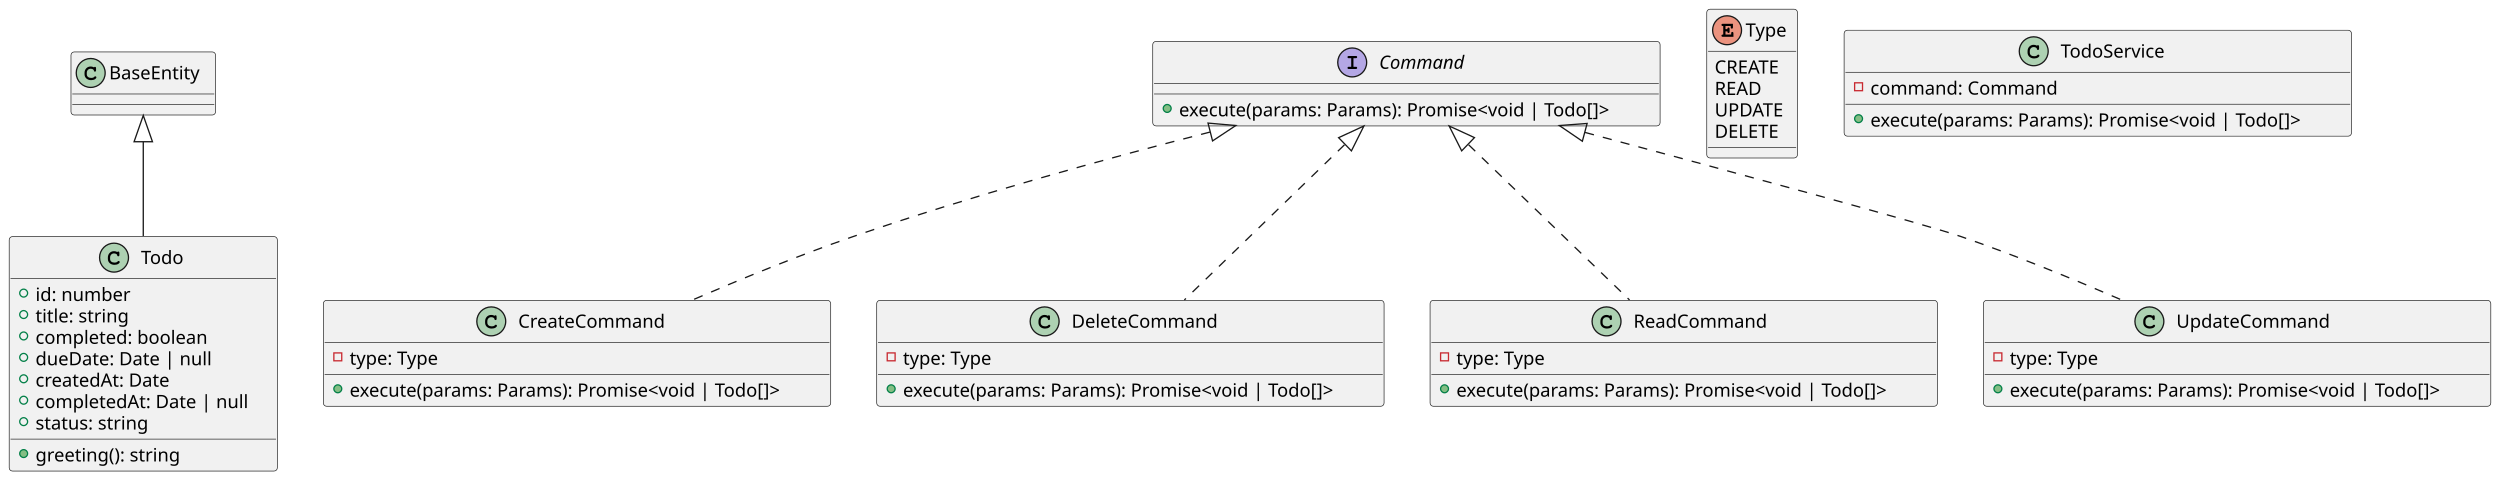
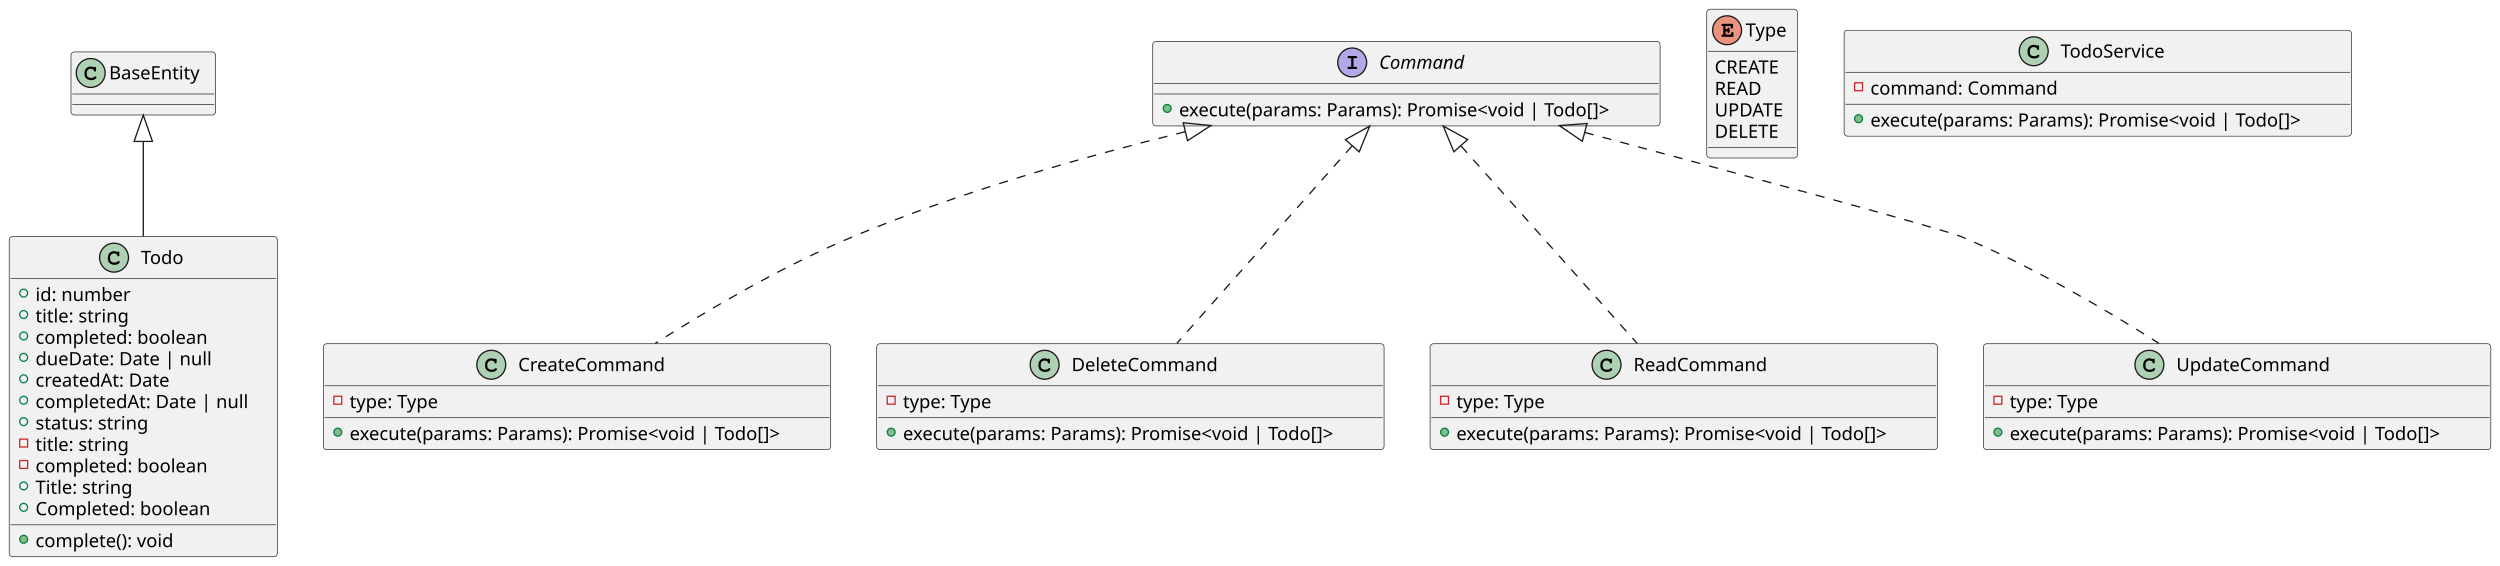
- <svg xmlns="http://www.w3.org/2000/svg" contentStyleType="text/css" height="365px" preserveAspectRatio="none" style="width:1902px;height:365px;background:#FFFFFF;" version="1.1" viewBox="0 0 1902 365" width="1902px" zoomAndPan="magnify">
+ <svg xmlns="http://www.w3.org/2000/svg" contentStyleType="text/css" height="430px" preserveAspectRatio="none" style="width:1902px;height:430px;background:#FFFFFF;" version="1.1" viewBox="0 0 1902 430" width="1902px" zoomAndPan="magnify">
  <defs />
  <g>
    <g id="elem_Todo">
-       <rect codeLine="39" fill="#F1F1F1" height="178.375" id="Todo" rx="2.5" ry="2.5" style="stroke:#181818;stroke-width:0.5;" width="204" x="7" y="180" />
+       <rect codeLine="39" fill="#F1F1F1" height="243.562" id="Todo" rx="2.5" ry="2.5" style="stroke:#181818;stroke-width:0.5;" width="204" x="7" y="180" />
      <ellipse cx="86.75" cy="196" fill="#ADD1B2" rx="11" ry="11" style="stroke:#181818;stroke-width:1.0;" />
      <path d="M89.094,191.672 C88.156,191.234 87.562,191.094 86.688,191.094 C84.062,191.094 82.062,193.172 82.062,195.891 L82.062,197.016 C82.062,199.594 84.172,201.484 87.062,201.484 C88.281,201.484 89.438,201.188 90.188,200.641 C90.766,200.234 91.094,199.781 91.094,199.391 C91.094,198.938 90.703,198.547 90.234,198.547 C90.016,198.547 89.812,198.625 89.625,198.812 C89.172,199.297 89.172,199.297 88.984,199.391 C88.562,199.656 87.875,199.781 87.109,199.781 C85.062,199.781 83.766,198.688 83.766,196.984 L83.766,195.891 C83.766,194.109 85.016,192.797 86.75,192.797 C87.328,192.797 87.938,192.953 88.406,193.203 C88.891,193.484 89.062,193.703 89.156,194.109 C89.219,194.516 89.25,194.641 89.391,194.766 C89.531,194.906 89.766,195.016 89.984,195.016 C90.25,195.016 90.516,194.875 90.688,194.656 C90.797,194.5 90.828,194.312 90.828,193.891 L90.828,192.469 C90.828,192.031 90.812,191.906 90.719,191.75 C90.562,191.484 90.281,191.344 89.984,191.344 C89.688,191.344 89.484,191.438 89.266,191.75 L89.094,191.672 Z " fill="#000000" />
      <text fill="#000000" font-family="sans-serif" font-size="14" lengthAdjust="spacing" textLength="36" x="107.25" y="200.847">Todo</text>
      <line style="stroke:#181818;stroke-width:0.5;" x1="8" x2="210" y1="212" y2="212" />
      <ellipse cx="18" cy="223" fill="none" rx="3" ry="3" style="stroke:#038048;stroke-width:1.0;" />
      <text fill="#000000" font-family="sans-serif" font-size="14" lengthAdjust="spacing" textLength="78" x="27" y="228.995">id: number</text>
      <ellipse cx="18" cy="239.297" fill="none" rx="3" ry="3" style="stroke:#038048;stroke-width:1.0;" />
      <text fill="#000000" font-family="sans-serif" font-size="14" lengthAdjust="spacing" textLength="82" x="27" y="245.292">title: string</text>
      <ellipse cx="18" cy="255.594" fill="none" rx="3" ry="3" style="stroke:#038048;stroke-width:1.0;" />
      <text fill="#000000" font-family="sans-serif" font-size="14" lengthAdjust="spacing" textLength="146" x="27" y="261.589">completed: boolean</text>
      <ellipse cx="18" cy="271.891" fill="none" rx="3" ry="3" style="stroke:#038048;stroke-width:1.0;" />
      <text fill="#000000" font-family="sans-serif" font-size="14" lengthAdjust="spacing" textLength="143" x="27" y="277.886">dueDate: Date | null</text>
      <ellipse cx="18" cy="288.188" fill="none" rx="3" ry="3" style="stroke:#038048;stroke-width:1.0;" />
      <text fill="#000000" font-family="sans-serif" font-size="14" lengthAdjust="spacing" textLength="117" x="27" y="294.183">createdAt: Date</text>
      <ellipse cx="18" cy="304.484" fill="none" rx="3" ry="3" style="stroke:#038048;stroke-width:1.0;" />
      <text fill="#000000" font-family="sans-serif" font-size="14" lengthAdjust="spacing" textLength="178" x="27" y="310.479">completedAt: Date | null</text>
      <ellipse cx="18" cy="320.781" fill="none" rx="3" ry="3" style="stroke:#038048;stroke-width:1.0;" />
      <text fill="#000000" font-family="sans-serif" font-size="14" lengthAdjust="spacing" textLength="95" x="27" y="326.776">status: string</text>
-       <line style="stroke:#181818;stroke-width:0.5;" x1="8" x2="210" y1="334.078" y2="334.078" />
-       <ellipse cx="18" cy="345.078" fill="#84BE84" rx="3" ry="3" style="stroke:#038048;stroke-width:1.0;" />
-       <text fill="#000000" font-family="sans-serif" font-size="14" lengthAdjust="spacing" textLength="123" x="27" y="351.073">greeting(): string</text>
+       <rect fill="none" height="6" style="stroke:#C82930;stroke-width:1.0;" width="6" x="15" y="334.078" />
+       <text fill="#000000" font-family="sans-serif" font-size="14" lengthAdjust="spacing" textLength="82" x="27" y="343.073">title: string</text>
+       <rect fill="none" height="6" style="stroke:#C82930;stroke-width:1.0;" width="6" x="15" y="350.375" />
+       <text fill="#000000" font-family="sans-serif" font-size="14" lengthAdjust="spacing" textLength="146" x="27" y="359.37">completed: boolean</text>
+       <ellipse cx="18" cy="369.672" fill="none" rx="3" ry="3" style="stroke:#038048;stroke-width:1.0;" />
+       <text fill="#000000" font-family="sans-serif" font-size="14" lengthAdjust="spacing" textLength="84" x="27" y="375.667">Title: string</text>
+       <ellipse cx="18" cy="385.969" fill="none" rx="3" ry="3" style="stroke:#038048;stroke-width:1.0;" />
+       <text fill="#000000" font-family="sans-serif" font-size="14" lengthAdjust="spacing" textLength="148" x="27" y="391.964">Completed: boolean</text>
+       <line style="stroke:#181818;stroke-width:0.5;" x1="8" x2="210" y1="399.266" y2="399.266" />
+       <ellipse cx="18" cy="410.266" fill="#84BE84" rx="3" ry="3" style="stroke:#038048;stroke-width:1.0;" />
+       <text fill="#000000" font-family="sans-serif" font-size="14" lengthAdjust="spacing" textLength="119" x="27" y="416.261">complete(): void</text>
    </g>
    <g id="elem_BaseEntity">
      <rect fill="#F1F1F1" height="48" id="BaseEntity" rx="2.5" ry="2.5" style="stroke:#181818;stroke-width:0.5;" width="110" x="54" y="39.5" />
      <ellipse cx="69" cy="55.5" fill="#ADD1B2" rx="11" ry="11" style="stroke:#181818;stroke-width:1.0;" />
      <path d="M71.344,51.172 C70.406,50.734 69.812,50.594 68.938,50.594 C66.312,50.594 64.312,52.672 64.312,55.391 L64.312,56.516 C64.312,59.094 66.422,60.984 69.312,60.984 C70.531,60.984 71.688,60.688 72.438,60.141 C73.016,59.734 73.344,59.281 73.344,58.891 C73.344,58.438 72.953,58.047 72.484,58.047 C72.266,58.047 72.062,58.125 71.875,58.312 C71.422,58.797 71.422,58.797 71.234,58.891 C70.812,59.156 70.125,59.281 69.359,59.281 C67.312,59.281 66.016,58.188 66.016,56.484 L66.016,55.391 C66.016,53.609 67.266,52.297 69,52.297 C69.578,52.297 70.188,52.453 70.656,52.703 C71.141,52.984 71.312,53.203 71.406,53.609 C71.469,54.016 71.5,54.141 71.641,54.266 C71.781,54.406 72.016,54.516 72.234,54.516 C72.5,54.516 72.766,54.375 72.938,54.156 C73.047,54 73.078,53.812 73.078,53.391 L73.078,51.969 C73.078,51.531 73.062,51.406 72.969,51.25 C72.812,50.984 72.531,50.844 72.234,50.844 C71.938,50.844 71.734,50.938 71.516,51.25 L71.344,51.172 Z " fill="#000000" />
      <text fill="#000000" font-family="sans-serif" font-size="14" lengthAdjust="spacing" textLength="78" x="83" y="60.347">BaseEntity</text>
      <line style="stroke:#181818;stroke-width:0.5;" x1="55" x2="163" y1="71.5" y2="71.5" />
      <line style="stroke:#181818;stroke-width:0.5;" x1="55" x2="163" y1="79.5" y2="79.5" />
    </g>
    <g id="elem_CreateCommand">
-       <rect codeLine="10" fill="#F1F1F1" height="80.594" id="CreateCommand" rx="2.5" ry="2.5" style="stroke:#181818;stroke-width:0.5;" width="386" x="246" y="228.5" />
-       <ellipse cx="373.75" cy="244.5" fill="#ADD1B2" rx="11" ry="11" style="stroke:#181818;stroke-width:1.0;" />
-       <path d="M376.094,240.172 C375.156,239.734 374.562,239.594 373.688,239.594 C371.062,239.594 369.062,241.672 369.062,244.391 L369.062,245.516 C369.062,248.094 371.172,249.984 374.062,249.984 C375.281,249.984 376.438,249.688 377.188,249.141 C377.766,248.734 378.094,248.281 378.094,247.891 C378.094,247.438 377.703,247.047 377.234,247.047 C377.016,247.047 376.812,247.125 376.625,247.312 C376.172,247.797 376.172,247.797 375.984,247.891 C375.562,248.156 374.875,248.281 374.109,248.281 C372.062,248.281 370.766,247.188 370.766,245.484 L370.766,244.391 C370.766,242.609 372.016,241.297 373.75,241.297 C374.328,241.297 374.938,241.453 375.406,241.703 C375.891,241.984 376.062,242.203 376.156,242.609 C376.219,243.016 376.25,243.141 376.391,243.266 C376.531,243.406 376.766,243.516 376.984,243.516 C377.25,243.516 377.516,243.375 377.688,243.156 C377.797,243 377.828,242.812 377.828,242.391 L377.828,240.969 C377.828,240.531 377.812,240.406 377.719,240.25 C377.562,239.984 377.281,239.844 376.984,239.844 C376.688,239.844 376.484,239.938 376.266,240.25 L376.094,240.172 Z " fill="#000000" />
-       <text fill="#000000" font-family="sans-serif" font-size="14" lengthAdjust="spacing" textLength="122" x="394.25" y="249.347">CreateCommand</text>
-       <line style="stroke:#181818;stroke-width:0.5;" x1="247" x2="631" y1="260.5" y2="260.5" />
-       <rect fill="none" height="6" style="stroke:#C82930;stroke-width:1.0;" width="6" x="254" y="268.5" />
-       <text fill="#000000" font-family="sans-serif" font-size="14" lengthAdjust="spacing" textLength="79" x="266" y="277.495">type: Type</text>
-       <line style="stroke:#181818;stroke-width:0.5;" x1="247" x2="631" y1="284.797" y2="284.797" />
-       <ellipse cx="257" cy="295.797" fill="#84BE84" rx="3" ry="3" style="stroke:#038048;stroke-width:1.0;" />
-       <text fill="#000000" font-family="sans-serif" font-size="14" lengthAdjust="spacing" textLength="360" x="266" y="301.792">execute(params: Params): Promise&lt;void | Todo[]&gt;</text>
+       <rect codeLine="10" fill="#F1F1F1" height="80.594" id="CreateCommand" rx="2.5" ry="2.5" style="stroke:#181818;stroke-width:0.5;" width="386" x="246" y="261.5" />
+       <ellipse cx="373.75" cy="277.5" fill="#ADD1B2" rx="11" ry="11" style="stroke:#181818;stroke-width:1.0;" />
+       <path d="M376.094,273.172 C375.156,272.734 374.562,272.594 373.688,272.594 C371.062,272.594 369.062,274.672 369.062,277.391 L369.062,278.516 C369.062,281.094 371.172,282.984 374.062,282.984 C375.281,282.984 376.438,282.688 377.188,282.141 C377.766,281.734 378.094,281.281 378.094,280.891 C378.094,280.438 377.703,280.047 377.234,280.047 C377.016,280.047 376.812,280.125 376.625,280.312 C376.172,280.797 376.172,280.797 375.984,280.891 C375.562,281.156 374.875,281.281 374.109,281.281 C372.062,281.281 370.766,280.188 370.766,278.484 L370.766,277.391 C370.766,275.609 372.016,274.297 373.75,274.297 C374.328,274.297 374.938,274.453 375.406,274.703 C375.891,274.984 376.062,275.203 376.156,275.609 C376.219,276.016 376.25,276.141 376.391,276.266 C376.531,276.406 376.766,276.516 376.984,276.516 C377.25,276.516 377.516,276.375 377.688,276.156 C377.797,276 377.828,275.812 377.828,275.391 L377.828,273.969 C377.828,273.531 377.812,273.406 377.719,273.25 C377.562,272.984 377.281,272.844 376.984,272.844 C376.688,272.844 376.484,272.938 376.266,273.25 L376.094,273.172 Z " fill="#000000" />
+       <text fill="#000000" font-family="sans-serif" font-size="14" lengthAdjust="spacing" textLength="122" x="394.25" y="282.347">CreateCommand</text>
+       <line style="stroke:#181818;stroke-width:0.5;" x1="247" x2="631" y1="293.5" y2="293.5" />
+       <rect fill="none" height="6" style="stroke:#C82930;stroke-width:1.0;" width="6" x="254" y="301.5" />
+       <text fill="#000000" font-family="sans-serif" font-size="14" lengthAdjust="spacing" textLength="79" x="266" y="310.495">type: Type</text>
+       <line style="stroke:#181818;stroke-width:0.5;" x1="247" x2="631" y1="317.797" y2="317.797" />
+       <ellipse cx="257" cy="328.797" fill="#84BE84" rx="3" ry="3" style="stroke:#038048;stroke-width:1.0;" />
+       <text fill="#000000" font-family="sans-serif" font-size="14" lengthAdjust="spacing" textLength="360" x="266" y="334.792">execute(params: Params): Promise&lt;void | Todo[]&gt;</text>
    </g>
    <g id="elem_Command">
      <rect codeLine="36" fill="#F1F1F1" height="64.297" id="Command" rx="2.5" ry="2.5" style="stroke:#181818;stroke-width:0.5;" width="386" x="877" y="31.5" />
      <ellipse cx="1028.75" cy="47.5" fill="#B4A7E5" rx="11" ry="11" style="stroke:#181818;stroke-width:1.0;" />
      <path d="M1029.703,44.281 L1031.422,44.281 C1031.812,44.281 1032,44.25 1032.125,44.172 C1032.391,44.016 1032.531,43.734 1032.531,43.438 C1032.531,43.172 1032.422,42.906 1032.188,42.734 C1032.016,42.625 1031.875,42.594 1031.422,42.594 L1026.281,42.594 C1025.844,42.594 1025.719,42.609 1025.562,42.703 C1025.312,42.859 1025.156,43.156 1025.156,43.438 C1025.156,43.719 1025.297,43.969 1025.516,44.141 C1025.672,44.25 1025.859,44.281 1026.281,44.281 L1028,44.281 L1028,50.797 L1026.281,50.797 C1025.844,50.797 1025.719,50.812 1025.562,50.922 C1025.312,51.078 1025.156,51.359 1025.156,51.656 C1025.156,51.906 1025.297,52.172 1025.516,52.328 C1025.672,52.453 1025.875,52.5 1026.281,52.5 L1031.422,52.5 C1032.172,52.5 1032.531,52.219 1032.531,51.656 C1032.531,51.375 1032.422,51.125 1032.188,50.953 C1032.016,50.828 1031.875,50.797 1031.422,50.797 L1029.703,50.797 L1029.703,44.281 Z " fill="#000000" />
      <text fill="#000000" font-family="sans-serif" font-size="14" font-style="italic" lengthAdjust="spacing" textLength="74" x="1049.25" y="52.347">Command</text>
      <line style="stroke:#181818;stroke-width:0.5;" x1="878" x2="1262" y1="63.5" y2="63.5" />
      <line style="stroke:#181818;stroke-width:0.5;" x1="878" x2="1262" y1="71.5" y2="71.5" />
      <ellipse cx="888" cy="82.5" fill="#84BE84" rx="3" ry="3" style="stroke:#038048;stroke-width:1.0;" />
      <text fill="#000000" font-family="sans-serif" font-size="14" lengthAdjust="spacing" textLength="360" x="897" y="88.495">execute(params: Params): Promise&lt;void | Todo[]&gt;</text>
    </g>
    <g id="elem_DeleteCommand">
-       <rect codeLine="14" fill="#F1F1F1" height="80.594" id="DeleteCommand" rx="2.5" ry="2.5" style="stroke:#181818;stroke-width:0.5;" width="386" x="667" y="228.5" />
-       <ellipse cx="794.75" cy="244.5" fill="#ADD1B2" rx="11" ry="11" style="stroke:#181818;stroke-width:1.0;" />
-       <path d="M797.094,240.172 C796.156,239.734 795.562,239.594 794.688,239.594 C792.062,239.594 790.062,241.672 790.062,244.391 L790.062,245.516 C790.062,248.094 792.172,249.984 795.062,249.984 C796.281,249.984 797.438,249.688 798.188,249.141 C798.766,248.734 799.094,248.281 799.094,247.891 C799.094,247.438 798.703,247.047 798.234,247.047 C798.016,247.047 797.812,247.125 797.625,247.312 C797.172,247.797 797.172,247.797 796.984,247.891 C796.562,248.156 795.875,248.281 795.109,248.281 C793.062,248.281 791.766,247.188 791.766,245.484 L791.766,244.391 C791.766,242.609 793.016,241.297 794.75,241.297 C795.328,241.297 795.938,241.453 796.406,241.703 C796.891,241.984 797.062,242.203 797.156,242.609 C797.219,243.016 797.25,243.141 797.391,243.266 C797.531,243.406 797.766,243.516 797.984,243.516 C798.25,243.516 798.516,243.375 798.688,243.156 C798.797,243 798.828,242.812 798.828,242.391 L798.828,240.969 C798.828,240.531 798.812,240.406 798.719,240.25 C798.562,239.984 798.281,239.844 797.984,239.844 C797.688,239.844 797.484,239.938 797.266,240.25 L797.094,240.172 Z " fill="#000000" />
-       <text fill="#000000" font-family="sans-serif" font-size="14" lengthAdjust="spacing" textLength="122" x="815.25" y="249.347">DeleteCommand</text>
-       <line style="stroke:#181818;stroke-width:0.5;" x1="668" x2="1052" y1="260.5" y2="260.5" />
-       <rect fill="none" height="6" style="stroke:#C82930;stroke-width:1.0;" width="6" x="675" y="268.5" />
-       <text fill="#000000" font-family="sans-serif" font-size="14" lengthAdjust="spacing" textLength="79" x="687" y="277.495">type: Type</text>
-       <line style="stroke:#181818;stroke-width:0.5;" x1="668" x2="1052" y1="284.797" y2="284.797" />
-       <ellipse cx="678" cy="295.797" fill="#84BE84" rx="3" ry="3" style="stroke:#038048;stroke-width:1.0;" />
-       <text fill="#000000" font-family="sans-serif" font-size="14" lengthAdjust="spacing" textLength="360" x="687" y="301.792">execute(params: Params): Promise&lt;void | Todo[]&gt;</text>
+       <rect codeLine="14" fill="#F1F1F1" height="80.594" id="DeleteCommand" rx="2.5" ry="2.5" style="stroke:#181818;stroke-width:0.5;" width="386" x="667" y="261.5" />
+       <ellipse cx="794.75" cy="277.5" fill="#ADD1B2" rx="11" ry="11" style="stroke:#181818;stroke-width:1.0;" />
+       <path d="M797.094,273.172 C796.156,272.734 795.562,272.594 794.688,272.594 C792.062,272.594 790.062,274.672 790.062,277.391 L790.062,278.516 C790.062,281.094 792.172,282.984 795.062,282.984 C796.281,282.984 797.438,282.688 798.188,282.141 C798.766,281.734 799.094,281.281 799.094,280.891 C799.094,280.438 798.703,280.047 798.234,280.047 C798.016,280.047 797.812,280.125 797.625,280.312 C797.172,280.797 797.172,280.797 796.984,280.891 C796.562,281.156 795.875,281.281 795.109,281.281 C793.062,281.281 791.766,280.188 791.766,278.484 L791.766,277.391 C791.766,275.609 793.016,274.297 794.75,274.297 C795.328,274.297 795.938,274.453 796.406,274.703 C796.891,274.984 797.062,275.203 797.156,275.609 C797.219,276.016 797.25,276.141 797.391,276.266 C797.531,276.406 797.766,276.516 797.984,276.516 C798.25,276.516 798.516,276.375 798.688,276.156 C798.797,276 798.828,275.812 798.828,275.391 L798.828,273.969 C798.828,273.531 798.812,273.406 798.719,273.25 C798.562,272.984 798.281,272.844 797.984,272.844 C797.688,272.844 797.484,272.938 797.266,273.25 L797.094,273.172 Z " fill="#000000" />
+       <text fill="#000000" font-family="sans-serif" font-size="14" lengthAdjust="spacing" textLength="122" x="815.25" y="282.347">DeleteCommand</text>
+       <line style="stroke:#181818;stroke-width:0.5;" x1="668" x2="1052" y1="293.5" y2="293.5" />
+       <rect fill="none" height="6" style="stroke:#C82930;stroke-width:1.0;" width="6" x="675" y="301.5" />
+       <text fill="#000000" font-family="sans-serif" font-size="14" lengthAdjust="spacing" textLength="79" x="687" y="310.495">type: Type</text>
+       <line style="stroke:#181818;stroke-width:0.5;" x1="668" x2="1052" y1="317.797" y2="317.797" />
+       <ellipse cx="678" cy="328.797" fill="#84BE84" rx="3" ry="3" style="stroke:#038048;stroke-width:1.0;" />
+       <text fill="#000000" font-family="sans-serif" font-size="14" lengthAdjust="spacing" textLength="360" x="687" y="334.792">execute(params: Params): Promise&lt;void | Todo[]&gt;</text>
    </g>
    <g id="elem_ReadCommand">
-       <rect codeLine="18" fill="#F1F1F1" height="80.594" id="ReadCommand" rx="2.5" ry="2.5" style="stroke:#181818;stroke-width:0.5;" width="386" x="1088" y="228.5" />
-       <ellipse cx="1222.25" cy="244.5" fill="#ADD1B2" rx="11" ry="11" style="stroke:#181818;stroke-width:1.0;" />
-       <path d="M1224.594,240.172 C1223.656,239.734 1223.062,239.594 1222.188,239.594 C1219.562,239.594 1217.562,241.672 1217.562,244.391 L1217.562,245.516 C1217.562,248.094 1219.672,249.984 1222.562,249.984 C1223.781,249.984 1224.938,249.688 1225.688,249.141 C1226.266,248.734 1226.594,248.281 1226.594,247.891 C1226.594,247.438 1226.203,247.047 1225.734,247.047 C1225.516,247.047 1225.312,247.125 1225.125,247.312 C1224.672,247.797 1224.672,247.797 1224.484,247.891 C1224.062,248.156 1223.375,248.281 1222.609,248.281 C1220.562,248.281 1219.266,247.188 1219.266,245.484 L1219.266,244.391 C1219.266,242.609 1220.516,241.297 1222.25,241.297 C1222.828,241.297 1223.438,241.453 1223.906,241.703 C1224.391,241.984 1224.562,242.203 1224.656,242.609 C1224.719,243.016 1224.75,243.141 1224.891,243.266 C1225.031,243.406 1225.266,243.516 1225.484,243.516 C1225.75,243.516 1226.016,243.375 1226.188,243.156 C1226.297,243 1226.328,242.812 1226.328,242.391 L1226.328,240.969 C1226.328,240.531 1226.312,240.406 1226.219,240.25 C1226.062,239.984 1225.781,239.844 1225.484,239.844 C1225.188,239.844 1224.984,239.938 1224.766,240.25 L1224.594,240.172 Z " fill="#000000" />
-       <text fill="#000000" font-family="sans-serif" font-size="14" lengthAdjust="spacing" textLength="109" x="1242.75" y="249.347">ReadCommand</text>
-       <line style="stroke:#181818;stroke-width:0.5;" x1="1089" x2="1473" y1="260.5" y2="260.5" />
-       <rect fill="none" height="6" style="stroke:#C82930;stroke-width:1.0;" width="6" x="1096" y="268.5" />
-       <text fill="#000000" font-family="sans-serif" font-size="14" lengthAdjust="spacing" textLength="79" x="1108" y="277.495">type: Type</text>
-       <line style="stroke:#181818;stroke-width:0.5;" x1="1089" x2="1473" y1="284.797" y2="284.797" />
-       <ellipse cx="1099" cy="295.797" fill="#84BE84" rx="3" ry="3" style="stroke:#038048;stroke-width:1.0;" />
-       <text fill="#000000" font-family="sans-serif" font-size="14" lengthAdjust="spacing" textLength="360" x="1108" y="301.792">execute(params: Params): Promise&lt;void | Todo[]&gt;</text>
+       <rect codeLine="18" fill="#F1F1F1" height="80.594" id="ReadCommand" rx="2.5" ry="2.5" style="stroke:#181818;stroke-width:0.5;" width="386" x="1088" y="261.5" />
+       <ellipse cx="1222.25" cy="277.5" fill="#ADD1B2" rx="11" ry="11" style="stroke:#181818;stroke-width:1.0;" />
+       <path d="M1224.594,273.172 C1223.656,272.734 1223.062,272.594 1222.188,272.594 C1219.562,272.594 1217.562,274.672 1217.562,277.391 L1217.562,278.516 C1217.562,281.094 1219.672,282.984 1222.562,282.984 C1223.781,282.984 1224.938,282.688 1225.688,282.141 C1226.266,281.734 1226.594,281.281 1226.594,280.891 C1226.594,280.438 1226.203,280.047 1225.734,280.047 C1225.516,280.047 1225.312,280.125 1225.125,280.312 C1224.672,280.797 1224.672,280.797 1224.484,280.891 C1224.062,281.156 1223.375,281.281 1222.609,281.281 C1220.562,281.281 1219.266,280.188 1219.266,278.484 L1219.266,277.391 C1219.266,275.609 1220.516,274.297 1222.25,274.297 C1222.828,274.297 1223.438,274.453 1223.906,274.703 C1224.391,274.984 1224.562,275.203 1224.656,275.609 C1224.719,276.016 1224.75,276.141 1224.891,276.266 C1225.031,276.406 1225.266,276.516 1225.484,276.516 C1225.75,276.516 1226.016,276.375 1226.188,276.156 C1226.297,276 1226.328,275.812 1226.328,275.391 L1226.328,273.969 C1226.328,273.531 1226.312,273.406 1226.219,273.25 C1226.062,272.984 1225.781,272.844 1225.484,272.844 C1225.188,272.844 1224.984,272.938 1224.766,273.25 L1224.594,273.172 Z " fill="#000000" />
+       <text fill="#000000" font-family="sans-serif" font-size="14" lengthAdjust="spacing" textLength="109" x="1242.75" y="282.347">ReadCommand</text>
+       <line style="stroke:#181818;stroke-width:0.5;" x1="1089" x2="1473" y1="293.5" y2="293.5" />
+       <rect fill="none" height="6" style="stroke:#C82930;stroke-width:1.0;" width="6" x="1096" y="301.5" />
+       <text fill="#000000" font-family="sans-serif" font-size="14" lengthAdjust="spacing" textLength="79" x="1108" y="310.495">type: Type</text>
+       <line style="stroke:#181818;stroke-width:0.5;" x1="1089" x2="1473" y1="317.797" y2="317.797" />
+       <ellipse cx="1099" cy="328.797" fill="#84BE84" rx="3" ry="3" style="stroke:#038048;stroke-width:1.0;" />
+       <text fill="#000000" font-family="sans-serif" font-size="14" lengthAdjust="spacing" textLength="360" x="1108" y="334.792">execute(params: Params): Promise&lt;void | Todo[]&gt;</text>
    </g>
    <g id="elem_UpdateCommand">
-       <rect codeLine="22" fill="#F1F1F1" height="80.594" id="UpdateCommand" rx="2.5" ry="2.5" style="stroke:#181818;stroke-width:0.5;" width="386" x="1509" y="228.5" />
-       <ellipse cx="1635.25" cy="244.5" fill="#ADD1B2" rx="11" ry="11" style="stroke:#181818;stroke-width:1.0;" />
-       <path d="M1637.594,240.172 C1636.656,239.734 1636.062,239.594 1635.188,239.594 C1632.562,239.594 1630.562,241.672 1630.562,244.391 L1630.562,245.516 C1630.562,248.094 1632.672,249.984 1635.562,249.984 C1636.781,249.984 1637.938,249.688 1638.688,249.141 C1639.266,248.734 1639.594,248.281 1639.594,247.891 C1639.594,247.438 1639.203,247.047 1638.734,247.047 C1638.516,247.047 1638.312,247.125 1638.125,247.312 C1637.672,247.797 1637.672,247.797 1637.484,247.891 C1637.062,248.156 1636.375,248.281 1635.609,248.281 C1633.562,248.281 1632.266,247.188 1632.266,245.484 L1632.266,244.391 C1632.266,242.609 1633.516,241.297 1635.25,241.297 C1635.828,241.297 1636.438,241.453 1636.906,241.703 C1637.391,241.984 1637.562,242.203 1637.656,242.609 C1637.719,243.016 1637.75,243.141 1637.891,243.266 C1638.031,243.406 1638.266,243.516 1638.484,243.516 C1638.75,243.516 1639.016,243.375 1639.188,243.156 C1639.297,243 1639.328,242.812 1639.328,242.391 L1639.328,240.969 C1639.328,240.531 1639.312,240.406 1639.219,240.25 C1639.062,239.984 1638.781,239.844 1638.484,239.844 C1638.188,239.844 1637.984,239.938 1637.766,240.25 L1637.594,240.172 Z " fill="#000000" />
-       <text fill="#000000" font-family="sans-serif" font-size="14" lengthAdjust="spacing" textLength="125" x="1655.75" y="249.347">UpdateCommand</text>
-       <line style="stroke:#181818;stroke-width:0.5;" x1="1510" x2="1894" y1="260.5" y2="260.5" />
-       <rect fill="none" height="6" style="stroke:#C82930;stroke-width:1.0;" width="6" x="1517" y="268.5" />
-       <text fill="#000000" font-family="sans-serif" font-size="14" lengthAdjust="spacing" textLength="79" x="1529" y="277.495">type: Type</text>
-       <line style="stroke:#181818;stroke-width:0.5;" x1="1510" x2="1894" y1="284.797" y2="284.797" />
-       <ellipse cx="1520" cy="295.797" fill="#84BE84" rx="3" ry="3" style="stroke:#038048;stroke-width:1.0;" />
-       <text fill="#000000" font-family="sans-serif" font-size="14" lengthAdjust="spacing" textLength="360" x="1529" y="301.792">execute(params: Params): Promise&lt;void | Todo[]&gt;</text>
+       <rect codeLine="22" fill="#F1F1F1" height="80.594" id="UpdateCommand" rx="2.5" ry="2.5" style="stroke:#181818;stroke-width:0.5;" width="386" x="1509" y="261.5" />
+       <ellipse cx="1635.25" cy="277.5" fill="#ADD1B2" rx="11" ry="11" style="stroke:#181818;stroke-width:1.0;" />
+       <path d="M1637.594,273.172 C1636.656,272.734 1636.062,272.594 1635.188,272.594 C1632.562,272.594 1630.562,274.672 1630.562,277.391 L1630.562,278.516 C1630.562,281.094 1632.672,282.984 1635.562,282.984 C1636.781,282.984 1637.938,282.688 1638.688,282.141 C1639.266,281.734 1639.594,281.281 1639.594,280.891 C1639.594,280.438 1639.203,280.047 1638.734,280.047 C1638.516,280.047 1638.312,280.125 1638.125,280.312 C1637.672,280.797 1637.672,280.797 1637.484,280.891 C1637.062,281.156 1636.375,281.281 1635.609,281.281 C1633.562,281.281 1632.266,280.188 1632.266,278.484 L1632.266,277.391 C1632.266,275.609 1633.516,274.297 1635.25,274.297 C1635.828,274.297 1636.438,274.453 1636.906,274.703 C1637.391,274.984 1637.562,275.203 1637.656,275.609 C1637.719,276.016 1637.75,276.141 1637.891,276.266 C1638.031,276.406 1638.266,276.516 1638.484,276.516 C1638.75,276.516 1639.016,276.375 1639.188,276.156 C1639.297,276 1639.328,275.812 1639.328,275.391 L1639.328,273.969 C1639.328,273.531 1639.312,273.406 1639.219,273.25 C1639.062,272.984 1638.781,272.844 1638.484,272.844 C1638.188,272.844 1637.984,272.938 1637.766,273.25 L1637.594,273.172 Z " fill="#000000" />
+       <text fill="#000000" font-family="sans-serif" font-size="14" lengthAdjust="spacing" textLength="125" x="1655.75" y="282.347">UpdateCommand</text>
+       <line style="stroke:#181818;stroke-width:0.5;" x1="1510" x2="1894" y1="293.5" y2="293.5" />
+       <rect fill="none" height="6" style="stroke:#C82930;stroke-width:1.0;" width="6" x="1517" y="301.5" />
+       <text fill="#000000" font-family="sans-serif" font-size="14" lengthAdjust="spacing" textLength="79" x="1529" y="310.495">type: Type</text>
+       <line style="stroke:#181818;stroke-width:0.5;" x1="1510" x2="1894" y1="317.797" y2="317.797" />
+       <ellipse cx="1520" cy="328.797" fill="#84BE84" rx="3" ry="3" style="stroke:#038048;stroke-width:1.0;" />
+       <text fill="#000000" font-family="sans-serif" font-size="14" lengthAdjust="spacing" textLength="360" x="1529" y="334.792">execute(params: Params): Promise&lt;void | Todo[]&gt;</text>
    </g>
    <g id="elem_Type">
      <rect codeLine="26" fill="#F1F1F1" height="113.188" id="Type" rx="2.5" ry="2.5" style="stroke:#181818;stroke-width:0.5;" width="69" x="1298.5" y="7" />
      <ellipse cx="1313.95" cy="23" fill="#EB937F" rx="11" ry="11" style="stroke:#181818;stroke-width:1.0;" />
      <path d="M1312.747,23.875 L1314.2,23.875 L1314.2,23.984 C1314.2,24.391 1314.231,24.547 1314.309,24.703 C1314.466,24.953 1314.747,25.109 1315.044,25.109 C1315.294,25.109 1315.559,24.969 1315.716,24.75 C1315.841,24.594 1315.872,24.438 1315.872,23.984 L1315.872,22.062 C1315.872,21.906 1315.872,21.859 1315.856,21.703 C1315.794,21.234 1315.481,20.922 1315.028,20.922 C1314.778,20.922 1314.513,21.062 1314.341,21.281 C1314.231,21.453 1314.2,21.609 1314.2,22.062 L1314.2,22.188 L1312.747,22.188 L1312.747,19.781 L1316.731,19.781 L1316.731,20.641 C1316.731,21.047 1316.763,21.219 1316.841,21.375 C1317.013,21.625 1317.294,21.781 1317.575,21.781 C1317.841,21.781 1318.106,21.641 1318.278,21.422 C1318.388,21.25 1318.419,21.109 1318.419,20.641 L1318.419,18.094 L1310.794,18.094 C1310.356,18.094 1310.231,18.109 1310.075,18.203 C1309.825,18.359 1309.669,18.656 1309.669,18.938 C1309.669,19.219 1309.809,19.469 1310.028,19.641 C1310.184,19.75 1310.372,19.781 1310.794,19.781 L1311.044,19.781 L1311.044,26.297 L1310.794,26.297 C1310.388,26.297 1310.231,26.312 1310.075,26.422 C1309.825,26.594 1309.669,26.859 1309.669,27.156 C1309.669,27.422 1309.809,27.672 1310.028,27.828 C1310.169,27.953 1310.403,28 1310.794,28 L1318.794,28 L1318.794,25.422 C1318.794,24.984 1318.763,24.844 1318.684,24.688 C1318.513,24.438 1318.231,24.281 1317.95,24.281 C1317.684,24.281 1317.419,24.391 1317.247,24.641 C1317.138,24.797 1317.106,24.938 1317.106,25.422 L1317.106,26.297 L1312.747,26.297 L1312.747,23.875 Z " fill="#000000" />
      <text fill="#000000" font-family="sans-serif" font-size="14" lengthAdjust="spacing" textLength="36" x="1328.05" y="27.847">Type</text>
      <line style="stroke:#181818;stroke-width:0.5;" x1="1299.5" x2="1366.5" y1="39" y2="39" />
      <text fill="#000000" font-family="sans-serif" font-size="14" lengthAdjust="spacing" textLength="57" x="1304.5" y="55.995">CREATE</text>
      <text fill="#000000" font-family="sans-serif" font-size="14" lengthAdjust="spacing" textLength="40" x="1304.5" y="72.292">READ</text>
      <text fill="#000000" font-family="sans-serif" font-size="14" lengthAdjust="spacing" textLength="57" x="1304.5" y="88.589">UPDATE</text>
      <text fill="#000000" font-family="sans-serif" font-size="14" lengthAdjust="spacing" textLength="55" x="1304.5" y="104.886">DELETE</text>
      <line style="stroke:#181818;stroke-width:0.5;" x1="1299.5" x2="1366.5" y1="112.188" y2="112.188" />
    </g>
    <g id="elem_TodoService">
      <rect codeLine="32" fill="#F1F1F1" height="80.594" id="TodoService" rx="2.5" ry="2.5" style="stroke:#181818;stroke-width:0.5;" width="386" x="1403" y="23" />
      <ellipse cx="1547.25" cy="39" fill="#ADD1B2" rx="11" ry="11" style="stroke:#181818;stroke-width:1.0;" />
      <path d="M1549.594,34.672 C1548.656,34.234 1548.062,34.094 1547.188,34.094 C1544.562,34.094 1542.562,36.172 1542.562,38.891 L1542.562,40.016 C1542.562,42.594 1544.672,44.484 1547.562,44.484 C1548.781,44.484 1549.938,44.188 1550.688,43.641 C1551.266,43.234 1551.594,42.781 1551.594,42.391 C1551.594,41.938 1551.203,41.547 1550.734,41.547 C1550.516,41.547 1550.312,41.625 1550.125,41.812 C1549.672,42.297 1549.672,42.297 1549.484,42.391 C1549.062,42.656 1548.375,42.781 1547.609,42.781 C1545.562,42.781 1544.266,41.688 1544.266,39.984 L1544.266,38.891 C1544.266,37.109 1545.516,35.797 1547.25,35.797 C1547.828,35.797 1548.438,35.953 1548.906,36.203 C1549.391,36.484 1549.562,36.703 1549.656,37.109 C1549.719,37.516 1549.75,37.641 1549.891,37.766 C1550.031,37.906 1550.266,38.016 1550.484,38.016 C1550.75,38.016 1551.016,37.875 1551.188,37.656 C1551.297,37.5 1551.328,37.312 1551.328,36.891 L1551.328,35.469 C1551.328,35.031 1551.312,34.906 1551.219,34.75 C1551.062,34.484 1550.781,34.344 1550.484,34.344 C1550.188,34.344 1549.984,34.438 1549.766,34.75 L1549.594,34.672 Z " fill="#000000" />
      <text fill="#000000" font-family="sans-serif" font-size="14" lengthAdjust="spacing" textLength="89" x="1567.75" y="43.847">TodoService</text>
      <line style="stroke:#181818;stroke-width:0.5;" x1="1404" x2="1788" y1="55" y2="55" />
      <rect fill="none" height="6" style="stroke:#C82930;stroke-width:1.0;" width="6" x="1411" y="63" />
      <text fill="#000000" font-family="sans-serif" font-size="14" lengthAdjust="spacing" textLength="153" x="1423" y="71.995">command: Command</text>
      <line style="stroke:#181818;stroke-width:0.5;" x1="1404" x2="1788" y1="79.297" y2="79.297" />
      <ellipse cx="1414" cy="90.297" fill="#84BE84" rx="3" ry="3" style="stroke:#038048;stroke-width:1.0;" />
      <text fill="#000000" font-family="sans-serif" font-size="14" lengthAdjust="spacing" textLength="360" x="1423" y="96.292">execute(params: Params): Promise&lt;void | Todo[]&gt;</text>
    </g>
    <g id="link_BaseEntity_Todo">
-       <path d="M109,107.959 C109,128.887 109,154.778 109,179.593 " fill="none" id="BaseEntity-backto-Todo" style="stroke:#181818;stroke-width:1.0;" />
-       <polygon fill="none" points="102,107.844,109,87.844,116,107.844,102,107.844" style="stroke:#181818;stroke-width:1.0;" />
+       <path d="M109,107.659 C109,128.226 109,153.961 109,179.881 " fill="none" id="BaseEntity-backto-Todo" style="stroke:#181818;stroke-width:1.0;" />
+       <polygon fill="none" points="102,107.607,109,87.607,116,107.607,102,107.607" style="stroke:#181818;stroke-width:1.0;" />
    </g>
    <g id="link_Command_CreateCommand">
-       <path d="M920.542,100.492 C839.43,121.275 737.857,149.337 649,180 C608.082,194.12 563.748,212.261 526.405,228.4 " fill="none" id="Command-backto-CreateCommand" style="stroke:#181818;stroke-width:1.0;stroke-dasharray:7.0,7.0;" />
-       <polygon fill="none" points="919.062,93.645,940.17,95.502,922.512,107.214,919.062,93.645" style="stroke:#181818;stroke-width:1.0;" />
+       <path d="M901.696,100.243 C823.319,119.509 729.765,146.305 649,180 C595.798,202.196 539.397,235.288 498.457,261.258 " fill="none" id="Command-backto-CreateCommand" style="stroke:#181818;stroke-width:1.0;stroke-dasharray:7.0,7.0;" />
+       <polygon fill="none" points="900.193,93.405,921.278,95.507,903.484,107.012,900.193,93.405" style="stroke:#181818;stroke-width:1.0;" />
    </g>
    <g id="link_Command_DeleteCommand">
-       <path d="M1022.88,110.161 C986.276,145.633 936.022,194.331 901.052,228.219 " fill="none" id="Command-backto-DeleteCommand" style="stroke:#181818;stroke-width:1.0;stroke-dasharray:7.0,7.0;" />
-       <polygon fill="none" points="1018.41,104.742,1037.65,95.851,1028.16,114.796,1018.41,104.742" style="stroke:#181818;stroke-width:1.0;" />
+       <path d="M1028.71,111.002 C989.823,154.794 932.195,219.695 895.37,261.166 " fill="none" id="Command-backto-DeleteCommand" style="stroke:#181818;stroke-width:1.0;stroke-dasharray:7.0,7.0;" />
+       <polygon fill="none" points="1023.6,106.213,1042.11,95.905,1034.07,115.508,1023.6,106.213" style="stroke:#181818;stroke-width:1.0;" />
    </g>
    <g id="link_Command_ReadCommand">
-       <path d="M1117.34,110.161 C1154.12,145.633 1204.62,194.331 1239.75,228.219 " fill="none" id="Command-backto-ReadCommand" style="stroke:#181818;stroke-width:1.0;stroke-dasharray:7.0,7.0;" />
-       <polygon fill="none" points="1112.04,114.773,1102.51,95.851,1121.76,104.696,1112.04,114.773" style="stroke:#181818;stroke-width:1.0;" />
+       <path d="M1111.49,111.002 C1150.56,154.794 1208.46,219.695 1245.46,261.166 " fill="none" id="Command-backto-ReadCommand" style="stroke:#181818;stroke-width:1.0;stroke-dasharray:7.0,7.0;" />
+       <polygon fill="none" points="1106.11,115.489,1098.02,95.905,1116.56,106.169,1106.11,115.489" style="stroke:#181818;stroke-width:1.0;" />
    </g>
    <g id="link_Command_UpdateCommand">
-       <path d="M1205.89,100.748 C1318.52,130.951 1464.47,170.51 1492,180 C1533.02,194.14 1577.46,212.33 1614.85,228.498 " fill="none" id="Command-backto-UpdateCommand" style="stroke:#181818;stroke-width:1.0;stroke-dasharray:7.0,7.0;" />
-       <polygon fill="none" points="1203.86,107.451,1186.35,95.513,1207.48,93.928,1203.86,107.451" style="stroke:#181818;stroke-width:1.0;" />
+       <path d="M1205.67,100.74 C1323.79,132.435 1478.29,174.286 1492,180 C1545.21,202.18 1601.61,235.273 1642.55,261.248 " fill="none" id="Command-backto-UpdateCommand" style="stroke:#181818;stroke-width:1.0;stroke-dasharray:7.0,7.0;" />
+       <polygon fill="none" points="1203.81,107.49,1186.31,95.549,1207.44,93.968,1203.81,107.49" style="stroke:#181818;stroke-width:1.0;" />
    </g>
  </g>
</svg>
